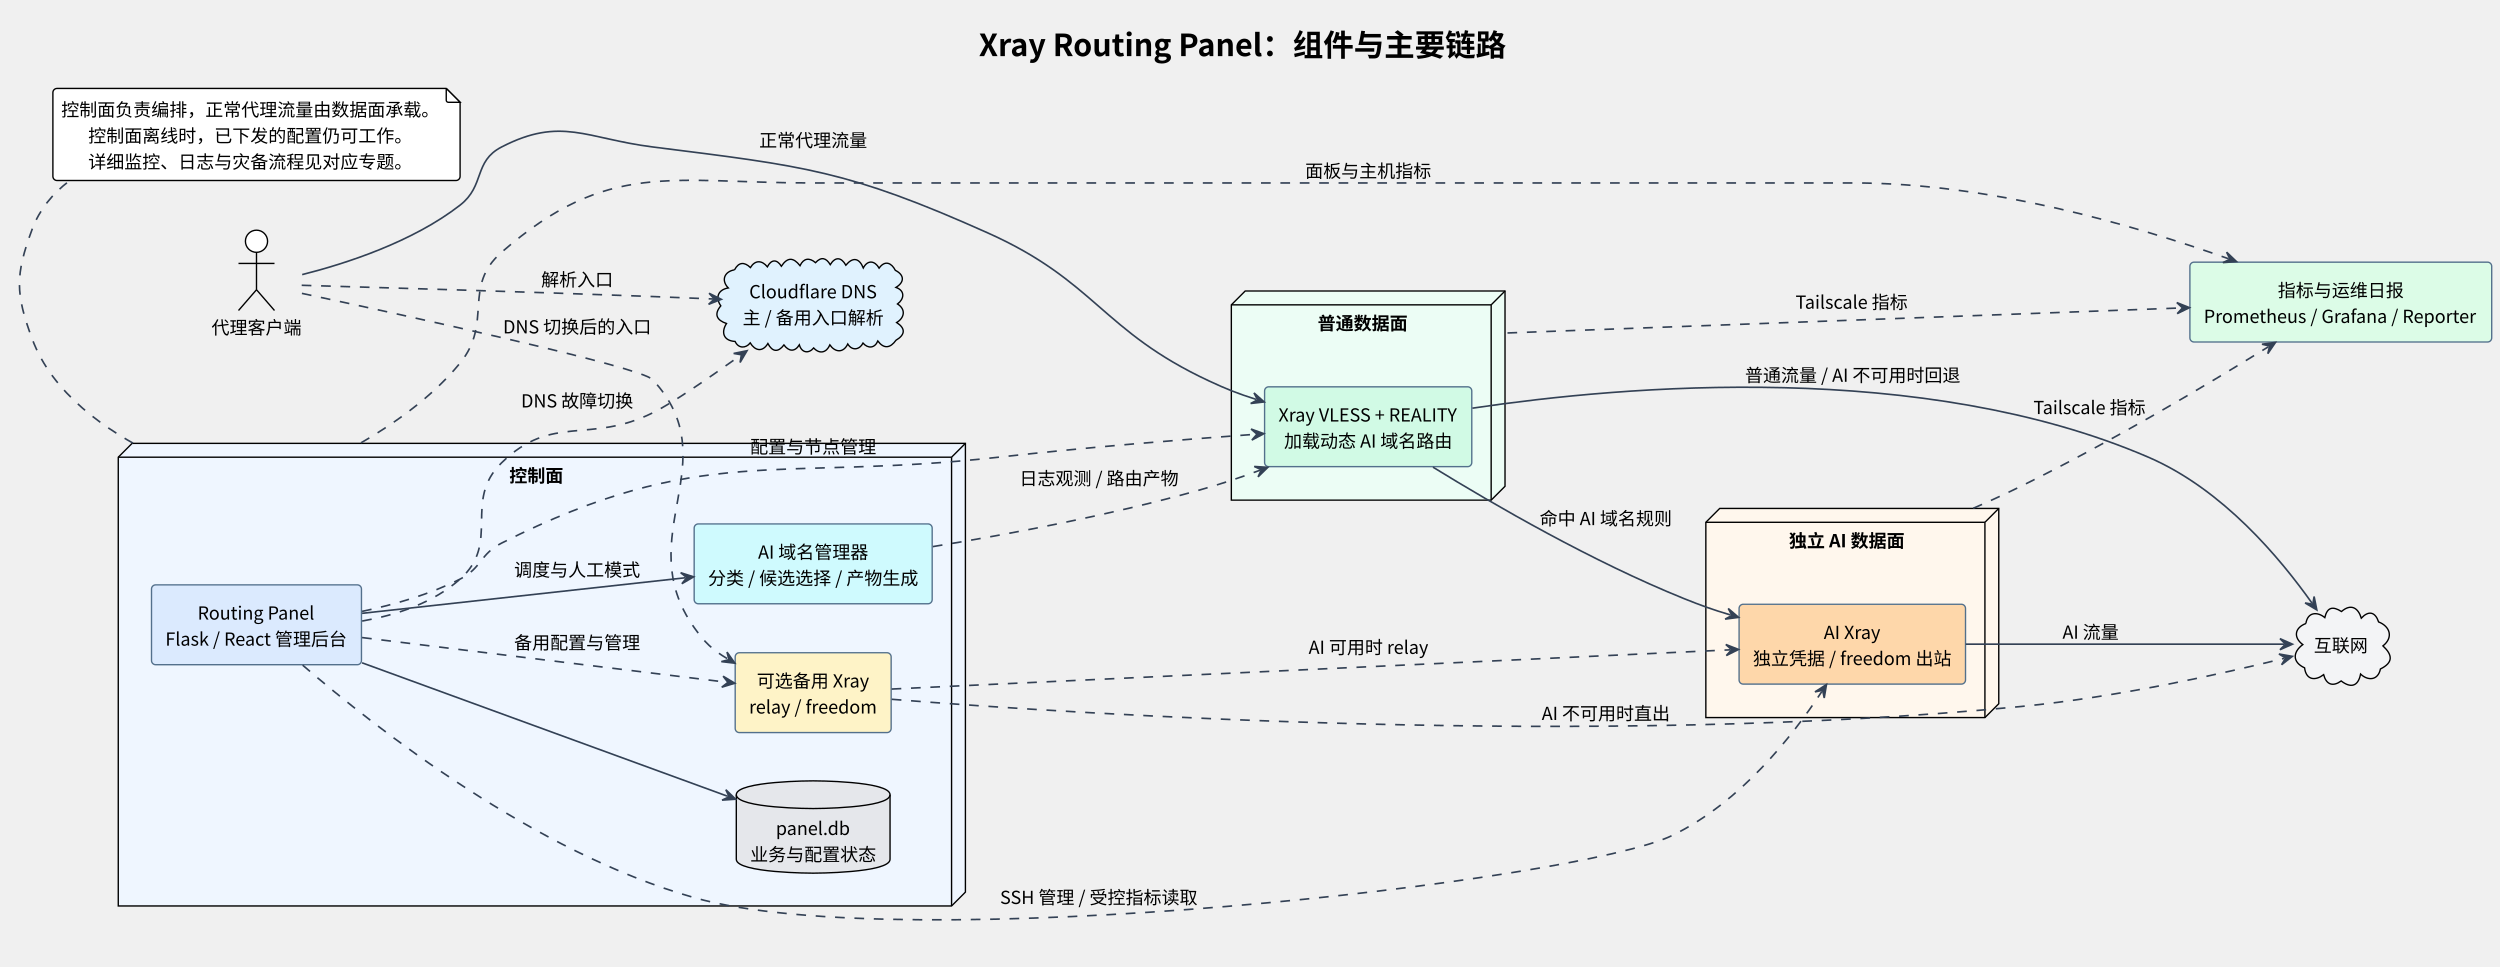
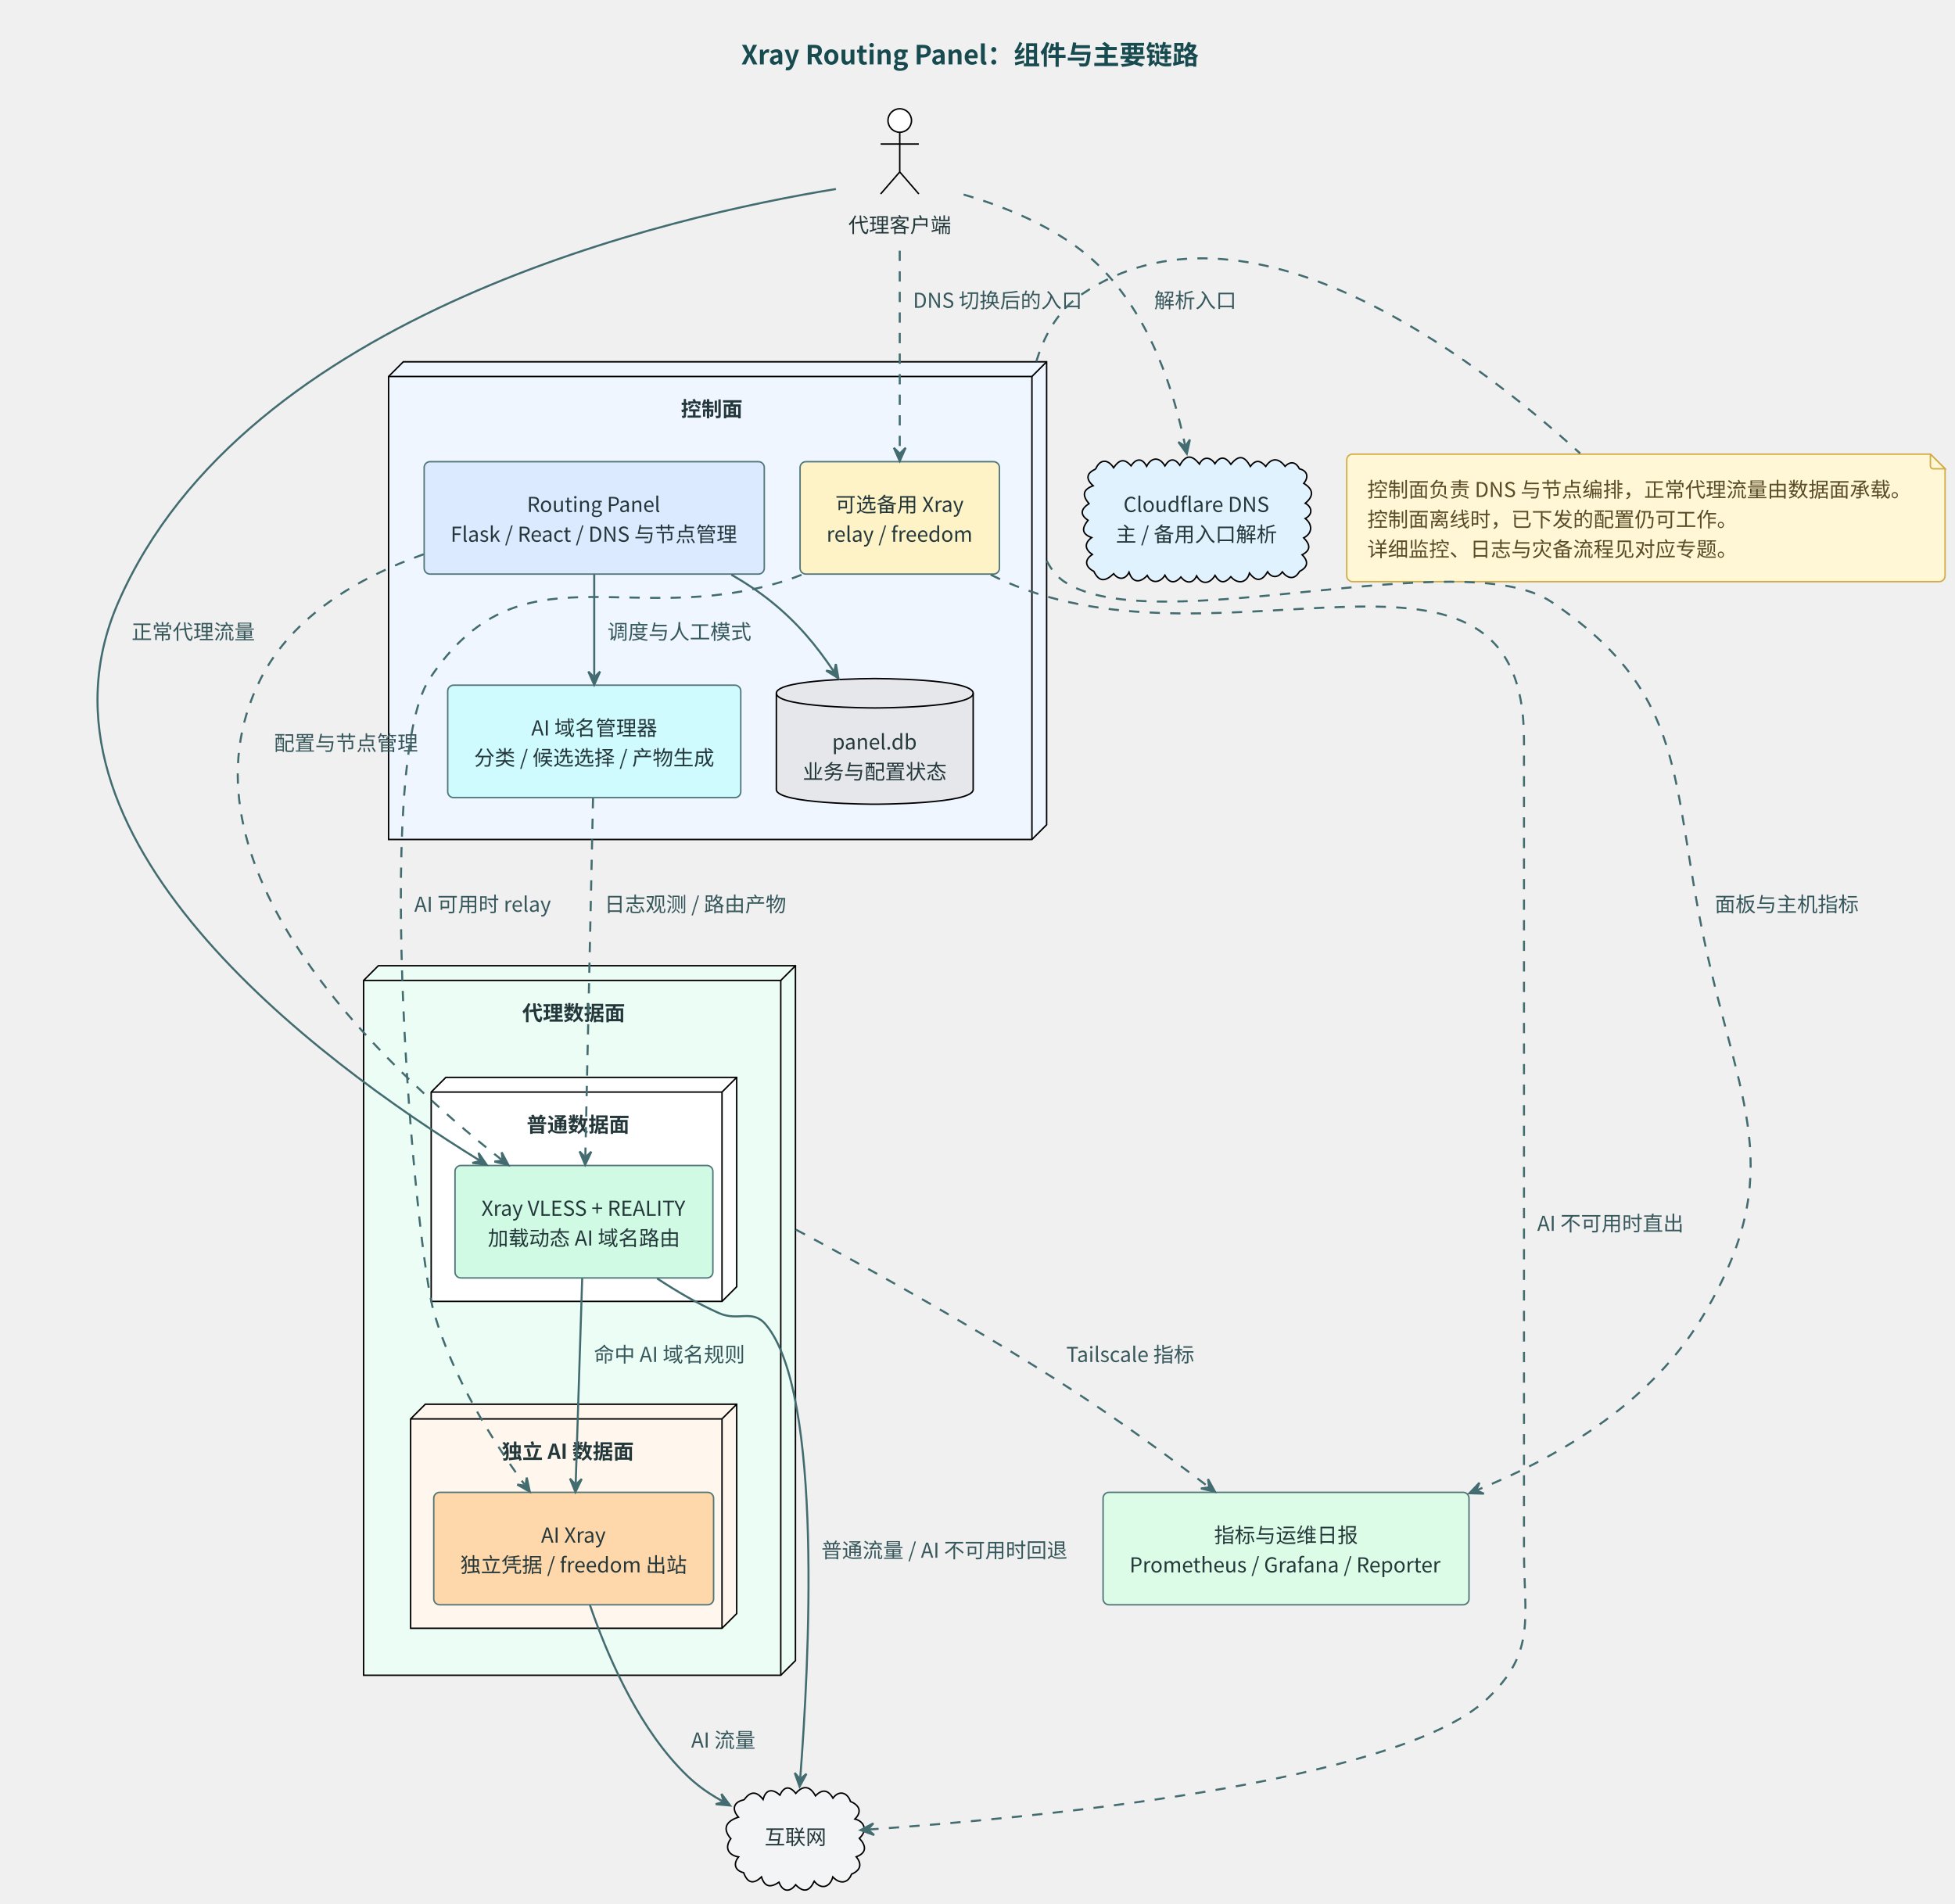
- <svg xmlns="http://www.w3.org/2000/svg" contentStyleType="text/css" data-diagram-type="DESCRIPTION" height="698px" preserveAspectRatio="none" style="width:1805px;height:698px;background:#FFFFFF;" version="1.1" viewBox="0 0 1805 698" width="1805px" zoomAndPan="magnify">
+ <svg xmlns="http://www.w3.org/2000/svg" contentStyleType="text/css" data-diagram-type="DESCRIPTION" height="1296px" preserveAspectRatio="none" style="width:1331px;height:1296px;background:#FFFFFF;" version="1.1" viewBox="0 0 1331 1296" width="1331px" zoomAndPan="magnify">
  <defs />
  <g>
    <g class="title" data-source-line="4">
-       <text fill="#000000" font-family="Noto Sans CJK SC" font-size="22" font-weight="bold" lengthAdjust="spacing" textLength="382.471" x="706.769" y="40.52">Xray Routing Panel：组件与主要链路</text>
+       <text fill="#174B50" font-family="Noto Sans CJK SC" font-size="18" font-weight="bold" lengthAdjust="spacing" textLength="312.928" x="504.66" y="43.88">Xray Routing Panel：组件与主要链路</text>
    </g>
-     <g class="cluster" data-entity="normal" data-source-line="8" data-uid="ent0004" id="cluster_normal">
-       <polygon fill="#ECFDF5" points="889.03,220.096,899.03,210.096,1086.62,210.096,1086.62,351.096,1076.62,361.096,889.03,361.096,889.03,220.096" style="stroke:#000000;stroke-width:1;" />
-       <line style="stroke:#000000;stroke-width:1;" x1="1076.62" x2="1086.62" y1="220.096" y2="210.096" />
-       <line style="stroke:#000000;stroke-width:1;" x1="889.03" x2="1076.62" y1="220.096" y2="220.096" />
-       <line style="stroke:#000000;stroke-width:1;" x1="1076.62" x2="1076.62" y1="220.096" y2="361.096" />
-       <text fill="#000000" font-family="Noto Sans CJK SC" font-size="13" font-weight="bold" lengthAdjust="spacing" textLength="65" x="951.325" y="238.176">普通数据面</text>
+     <g class="cluster" data-entity="planes" data-source-line="10" data-uid="ent0005" id="cluster_planes">
+       <polygon fill="#ECFDF5" points="247.56,667.564,257.56,657.564,541.56,657.564,541.56,1130.654,531.56,1140.654,247.56,1140.654,247.56,667.564" style="stroke:#000000;stroke-width:1;" />
+       <line style="stroke:#000000;stroke-width:1;" x1="531.56" x2="541.56" y1="667.564" y2="657.564" />
+       <line style="stroke:#000000;stroke-width:1;" x1="247.56" x2="531.56" y1="667.564" y2="667.564" />
+       <line style="stroke:#000000;stroke-width:1;" x1="531.56" x2="531.56" y1="667.564" y2="1140.654" />
+       <text fill="#24383B" font-family="Noto Sans CJK SC" font-size="14" font-weight="bold" lengthAdjust="spacing" textLength="70" x="355.56" y="694.804">代理数据面</text>
    </g>
-     <g class="cluster" data-entity="ai" data-source-line="11" data-uid="ent0006" id="cluster_ai">
-       <polygon fill="#FFF7ED" points="1231.62,377.096,1241.62,367.096,1443.11,367.096,1443.11,508.096,1433.11,518.096,1231.62,518.096,1231.62,377.096" style="stroke:#000000;stroke-width:1;" />
-       <line style="stroke:#000000;stroke-width:1;" x1="1433.11" x2="1443.11" y1="377.096" y2="367.096" />
-       <line style="stroke:#000000;stroke-width:1;" x1="1231.62" x2="1433.11" y1="377.096" y2="377.096" />
-       <line style="stroke:#000000;stroke-width:1;" x1="1433.11" x2="1433.11" y1="377.096" y2="518.096" />
-       <text fill="#000000" font-family="Noto Sans CJK SC" font-size="13" font-weight="bold" lengthAdjust="spacing" textLength="83.525" x="1291.602" y="395.176">独立 AI 数据面</text>
+     <g class="cluster" data-entity="normal" data-source-line="11" data-uid="ent0006" id="cluster_normal">
+       <polygon fill="#FFFFFF" points="293.56,743.564,303.56,733.564,501.56,733.564,501.56,876.104,491.56,886.104,293.56,886.104,293.56,743.564" style="stroke:#000000;stroke-width:1;" />
+       <line style="stroke:#000000;stroke-width:1;" x1="491.56" x2="501.56" y1="743.564" y2="733.564" />
+       <line style="stroke:#000000;stroke-width:1;" x1="293.56" x2="491.56" y1="743.564" y2="743.564" />
+       <line style="stroke:#000000;stroke-width:1;" x1="491.56" x2="491.56" y1="743.564" y2="886.104" />
+       <text fill="#24383B" font-family="Noto Sans CJK SC" font-size="14" font-weight="bold" lengthAdjust="spacing" textLength="70" x="358.56" y="770.804">普通数据面</text>
    </g>
-     <g class="cluster" data-entity="control" data-source-line="16" data-uid="ent0009" id="cluster_control">
-       <polygon fill="#EFF6FF" points="85.39,330.096,95.39,320.096,697.03,320.096,697.03,644.096,687.03,654.096,85.39,654.096,85.39,330.096" style="stroke:#000000;stroke-width:1;" />
-       <line style="stroke:#000000;stroke-width:1;" x1="687.03" x2="697.03" y1="330.096" y2="320.096" />
-       <line style="stroke:#000000;stroke-width:1;" x1="85.39" x2="687.03" y1="330.096" y2="330.096" />
-       <line style="stroke:#000000;stroke-width:1;" x1="687.03" x2="687.03" y1="330.096" y2="654.096" />
-       <text fill="#000000" font-family="Noto Sans CJK SC" font-size="13" font-weight="bold" lengthAdjust="spacing" textLength="39" x="367.71" y="348.176">控制面</text>
+     <g class="cluster" data-entity="ai" data-source-line="14" data-uid="ent0008" id="cluster_ai">
+       <polygon fill="#FFF7ED" points="279.56,966.104,289.56,956.104,501.56,956.104,501.56,1098.654,491.56,1108.654,279.56,1108.654,279.56,966.104" style="stroke:#000000;stroke-width:1;" />
+       <line style="stroke:#000000;stroke-width:1;" x1="491.56" x2="501.56" y1="966.104" y2="956.104" />
+       <line style="stroke:#000000;stroke-width:1;" x1="279.56" x2="491.56" y1="966.104" y2="966.104" />
+       <line style="stroke:#000000;stroke-width:1;" x1="491.56" x2="491.56" y1="966.104" y2="1108.654" />
+       <text fill="#24383B" font-family="Noto Sans CJK SC" font-size="14" font-weight="bold" lengthAdjust="spacing" textLength="89.95" x="341.585" y="993.344">独立 AI 数据面</text>
    </g>
-     <g class="entity" data-entity="normalXray" data-source-line="9" data-uid="ent0005" id="entity_normalXray">
-       <rect fill="#D1FAE5" height="57.648" rx="3" ry="3" style="stroke:#53708C;stroke-width:1;" width="149.597" x="913.03" y="279.276" />
-       <text fill="#000000" font-family="Noto Sans CJK SC" font-size="13" lengthAdjust="spacing" textLength="129.597" x="923.03" y="304.356">Xray VLESS + REALITY</text>
-       <text fill="#000000" font-family="Noto Sans CJK SC" font-size="13" lengthAdjust="spacing" textLength="121.537" x="927.06" y="323.18">加载动态 AI 域名路由</text>
+     <g class="cluster" data-entity="control" data-source-line="18" data-uid="ent0010" id="cluster_control">
+       <polygon fill="#EFF6FF" points="264.56,256.344,274.56,246.344,712.56,246.344,712.56,561.564,702.56,571.564,264.56,571.564,264.56,256.344" style="stroke:#000000;stroke-width:1;" />
+       <line style="stroke:#000000;stroke-width:1;" x1="702.56" x2="712.56" y1="256.344" y2="246.344" />
+       <line style="stroke:#000000;stroke-width:1;" x1="264.56" x2="702.56" y1="256.344" y2="256.344" />
+       <line style="stroke:#000000;stroke-width:1;" x1="702.56" x2="702.56" y1="256.344" y2="571.564" />
+       <text fill="#24383B" font-family="Noto Sans CJK SC" font-size="14" font-weight="bold" lengthAdjust="spacing" textLength="42" x="463.56" y="283.584">控制面</text>
    </g>
-     <g class="entity" data-entity="aiXray" data-source-line="12" data-uid="ent0007" id="entity_aiXray">
-       <rect fill="#FED7AA" height="57.648" rx="3" ry="3" style="stroke:#53708C;stroke-width:1;" width="163.481" x="1255.62" y="436.276" />
-       <text fill="#000000" font-family="Noto Sans CJK SC" font-size="13" lengthAdjust="spacing" textLength="41.21" x="1316.756" y="461.356">AI Xray</text>
-       <text fill="#000000" font-family="Noto Sans CJK SC" font-size="13" lengthAdjust="spacing" textLength="143.481" x="1265.62" y="480.18">独立凭据 / freedom 出站</text>
+     <g class="entity" data-entity="normalXray" data-source-line="12" data-uid="ent0007" id="entity_normalXray">
+       <rect fill="#D1FAE5" height="76.544" rx="4" ry="4" style="stroke:#52777A;stroke-width:1;" width="175.565" x="309.78" y="793.564" />
+       <text fill="#24383B" font-family="Noto Sans CJK SC" font-size="14" lengthAdjust="spacing" textLength="139.565" x="327.78" y="827.804">Xray VLESS + REALITY</text>
+       <text fill="#24383B" font-family="Noto Sans CJK SC" font-size="14" lengthAdjust="spacing" textLength="130.885" x="332.12" y="848.076">加载动态 AI 域名路由</text>
    </g>
-     <g class="entity" data-entity="panel" data-source-line="17" data-uid="ent0010" id="entity_panel">
-       <rect fill="#DBEAFE" height="57.648" rx="3" ry="3" style="stroke:#53708C;stroke-width:1;" width="151.586" x="109.39" y="422.276" />
-       <text fill="#000000" font-family="Noto Sans CJK SC" font-size="13" lengthAdjust="spacing" textLength="85.046" x="142.66" y="447.356">Routing Panel</text>
-       <text fill="#000000" font-family="Noto Sans CJK SC" font-size="13" lengthAdjust="spacing" textLength="131.586" x="119.39" y="466.18">Flask / React 管理后台</text>
+     <g class="entity" data-entity="aiXray" data-source-line="15" data-uid="ent0009" id="entity_aiXray">
+       <rect fill="#FED7AA" height="76.544" rx="4" ry="4" style="stroke:#52777A;stroke-width:1;" width="190.517" x="295.31" y="1016.104" />
+       <text fill="#24383B" font-family="Noto Sans CJK SC" font-size="14" lengthAdjust="spacing" textLength="44.38" x="368.379" y="1050.344">AI Xray</text>
+       <text fill="#24383B" font-family="Noto Sans CJK SC" font-size="14" lengthAdjust="spacing" textLength="154.517" x="313.31" y="1070.616">独立凭据 / freedom 出站</text>
    </g>
-     <g class="entity" data-entity="manager" data-source-line="18" data-uid="ent0011" id="entity_manager">
-       <rect fill="#CFFAFE" height="57.648" rx="3" ry="3" style="stroke:#53708C;stroke-width:1;" width="171.84" x="501.19" y="378.276" />
-       <text fill="#000000" font-family="Noto Sans CJK SC" font-size="13" lengthAdjust="spacing" textLength="79.625" x="547.298" y="403.356">AI 域名管理器</text>
-       <text fill="#000000" font-family="Noto Sans CJK SC" font-size="13" lengthAdjust="spacing" textLength="151.84" x="511.19" y="422.18">分类 / 候选选择 / 产物生成</text>
+     <g class="entity" data-entity="panel" data-source-line="19" data-uid="ent0011" id="entity_panel">
+       <rect fill="#DBEAFE" height="76.544" rx="4" ry="4" style="stroke:#52777A;stroke-width:1;" width="231.565" x="288.78" y="314.344" />
+       <text fill="#24383B" font-family="Noto Sans CJK SC" font-size="14" lengthAdjust="spacing" textLength="91.588" x="358.769" y="348.584">Routing Panel</text>
+       <text fill="#24383B" font-family="Noto Sans CJK SC" font-size="14" lengthAdjust="spacing" textLength="195.565" x="306.78" y="368.856">Flask / React / DNS 与节点管理</text>
    </g>
-     <g class="entity" data-entity="db" data-source-line="19" data-uid="ent0012" id="entity_db">
-       <path d="M531.61,573.776 C531.61,563.776 587.11,563.776 587.11,563.776 C587.11,563.776 642.61,563.776 642.61,573.776 L642.61,620.424 C642.61,630.424 587.11,630.424 587.11,630.424 C587.11,630.424 531.61,630.424 531.61,620.424 L531.61,573.776" fill="#E5E7EB" style="stroke:#000000;stroke-width:1;" />
-       <path d="M531.61,573.776 C531.61,583.776 587.11,583.776 587.11,583.776 C587.11,583.776 642.61,583.776 642.61,573.776" fill="none" style="stroke:#000000;stroke-width:1;" />
-       <text fill="#000000" font-family="Noto Sans CJK SC" font-size="13" lengthAdjust="spacing" textLength="53.911" x="560.154" y="602.856">panel.db</text>
-       <text fill="#000000" font-family="Noto Sans CJK SC" font-size="13" lengthAdjust="spacing" textLength="91" x="541.61" y="621.68">业务与配置状态</text>
+     <g class="entity" data-entity="manager" data-source-line="20" data-uid="ent0012" id="entity_manager">
+       <rect fill="#CFFAFE" height="76.544" rx="4" ry="4" style="stroke:#52777A;stroke-width:1;" width="199.519" x="304.81" y="466.524" />
+       <text fill="#24383B" font-family="Noto Sans CJK SC" font-size="14" lengthAdjust="spacing" textLength="85.75" x="361.695" y="500.764">AI 域名管理器</text>
+       <text fill="#24383B" font-family="Noto Sans CJK SC" font-size="14" lengthAdjust="spacing" textLength="163.519" x="322.81" y="521.036">分类 / 候选选择 / 产物生成</text>
    </g>
-     <g class="entity" data-entity="backup" data-source-line="20" data-uid="ent0013" id="entity_backup">
-       <rect fill="#FEF3C7" height="57.648" rx="3" ry="3" style="stroke:#53708C;stroke-width:1;" width="112.599" x="530.81" y="471.276" />
-       <text fill="#000000" font-family="Noto Sans CJK SC" font-size="13" lengthAdjust="spacing" textLength="81.497" x="546.361" y="496.356">可选备用 Xray</text>
-       <text fill="#000000" font-family="Noto Sans CJK SC" font-size="13" lengthAdjust="spacing" textLength="92.599" x="540.81" y="515.18">relay / freedom</text>
+     <g class="entity" data-entity="db" data-source-line="21" data-uid="ent0013" id="entity_db">
+       <path d="M528.56,472.024 C528.56,462.024 595.56,462.024 595.56,462.024 C595.56,462.024 662.56,462.024 662.56,472.024 L662.56,537.568 C662.56,547.568 595.56,547.568 595.56,547.568 C595.56,547.568 528.56,547.568 528.56,537.568 L528.56,472.024" fill="#E5E7EB" style="stroke:#000000;stroke-width:1;" />
+       <path d="M528.56,472.024 C528.56,482.024 595.56,482.024 595.56,482.024 C595.56,482.024 662.56,482.024 662.56,472.024" fill="none" style="stroke:#000000;stroke-width:1;" />
+       <text fill="#24383B" font-family="Noto Sans CJK SC" font-size="14" lengthAdjust="spacing" textLength="58.058" x="566.531" y="510.264">panel.db</text>
+       <text fill="#24383B" font-family="Noto Sans CJK SC" font-size="14" lengthAdjust="spacing" textLength="98" x="546.56" y="530.536">业务与配置状态</text>
+     </g>
+     <g class="entity" data-entity="backup" data-source-line="22" data-uid="ent0014" id="entity_backup">
+       <rect fill="#FEF3C7" height="76.544" rx="4" ry="4" style="stroke:#52777A;stroke-width:1;" width="135.722" x="544.7" y="314.344" />
+       <text fill="#24383B" font-family="Noto Sans CJK SC" font-size="14" lengthAdjust="spacing" textLength="87.766" x="568.678" y="348.584">可选备用 Xray</text>
+       <text fill="#24383B" font-family="Noto Sans CJK SC" font-size="14" lengthAdjust="spacing" textLength="99.722" x="562.7" y="368.856">relay / freedom</text>
    </g>
    <g class="entity" data-entity="client" data-source-line="6" data-uid="ent0002" id="entity_client">
-       <ellipse cx="185.19" cy="174.186" fill="#FFFFFF" rx="8" ry="8" style="stroke:#000000;stroke-width:1;" />
-       <path d="M185.19,182.186 L185.19,209.186 M172.19,190.186 L198.19,190.186 M185.19,209.186 L172.19,224.186 M185.19,209.186 L198.19,224.186" fill="none" style="stroke:#000000;stroke-width:1;" />
-       <text fill="#000000" font-family="Noto Sans CJK SC" font-size="13" lengthAdjust="spacing" textLength="65" x="152.69" y="241.266">代理客户端</text>
+       <ellipse cx="612.56" cy="82.064" fill="#FFFFFF" rx="8" ry="8" style="stroke:#000000;stroke-width:1;" />
+       <path d="M612.56,90.064 L612.56,117.064 M599.56,98.064 L625.56,98.064 M612.56,117.064 L599.56,132.064 M612.56,117.064 L625.56,132.064" fill="none" style="stroke:#000000;stroke-width:1;" />
+       <text fill="#24383B" font-family="Noto Sans CJK SC" font-size="14" lengthAdjust="spacing" textLength="70" x="577.56" y="158.304">代理客户端</text>
    </g>
    <g class="entity" data-entity="dns" data-source-line="7" data-uid="ent0003" id="entity_dns">
-       <path d="M530.33,194.824 C533.291,189.185 537.407,188.933 541.795,193.168 C545.251,187.564 550.119,187.863 554.035,192.625 C556.865,187.22 560.862,186.986 564.144,192.193 C568.613,185.539 572.768,185.736 577.606,191.802 C580.227,186.364 584.386,185.808 588.796,189.643 C593.01,185.084 596.484,186.187 599.435,191.066 C603.141,185.129 607.409,185.624 610.705,191.459 C615.797,185.375 620.322,186.232 623.308,193.454 C626.477,187.378 631.676,188.222 634.711,193.587 C638.981,187.621 643.692,189.82 646.43,195.173 C653.039,198.502 653.168,203.709 646.877,207.506 C653.713,209.959 652.818,215.913 648.014,219.473 C654.185,223.38 653.052,229.505 647.386,232.857 C654.095,237.218 653.495,241.795 646.903,245.653 C642.886,251.286 638.316,252.213 633.788,246.23 C631.512,251.526 626.693,251.815 623.096,247.738 C620.587,252.633 615.178,253.466 612.087,248.379 C608.859,255.04 603.034,254.502 599.168,249.06 C596.701,254.595 591.864,255.964 587.485,251.237 C583.697,255.678 578.735,254.643 577.134,248.994 C573.699,254.364 569.501,253.735 566.003,249.065 C561.752,254.659 557.628,254.112 554.409,248.04 C550.501,254.482 545.142,253.302 541.662,247.591 C538.426,251.721 533.078,251.654 530.742,246.529 C522.396,246.064 520.422,240.01 524.533,233.575 C517.666,231.273 515.188,227.046 520.413,220.833 C516.284,214.755 518.452,209.173 525.817,207.895 C520.417,202.348 523.081,196.004 530.33,194.824" fill="#E0F2FE" style="stroke:#000000;stroke-width:1;" />
-       <text fill="#000000" font-family="Noto Sans CJK SC" font-size="13" lengthAdjust="spacing" textLength="92.3" x="540.96" y="215.356">Cloudflare DNS</text>
-       <text fill="#000000" font-family="Noto Sans CJK SC" font-size="13" lengthAdjust="spacing" textLength="101.92" x="536.15" y="234.18">主 / 备用入口解析</text>
+       <path d="M745.931,319.377 C748.786,312.48 754.334,312.431 758.143,318.477 C761.757,313.219 765.26,311.646 770.048,317.182 C773.38,312.092 777.637,311.613 780.655,317.486 C784.024,310.984 789.453,311.05 793.096,317.216 C796.304,312.08 799.6,311.704 803.249,316.777 C807.377,309.304 811.631,309.73 816.584,315.974 C819.228,310.46 824.275,311.103 827.154,315.729 C830.896,309.978 834.678,311.301 838.013,316.147 C843.416,309.378 847.351,310.454 851.27,317.565 C854.88,312.766 858.137,313.373 861.736,317.578 C865.907,311.282 870.709,311.983 874.919,317.536 C878.706,313.667 882.376,314.617 884.697,319.226 C890.377,320.555 891.021,325.108 887.61,329.114 C894.222,333.067 894.647,337.711 888.658,342.64 C893.541,345.334 893.827,350.373 888.626,353.037 C893.716,357.02 893.654,363.112 887.578,366.207 C891.859,370.481 892.845,374.47 886.498,377.749 C890.961,382.058 890.546,386.227 884.804,388.999 C881.414,395.021 876.754,394.106 873,389.399 C870.289,393.451 865.682,393.714 863.034,389.325 C859.267,395.611 855.319,396.438 850.664,390.202 C848.76,397.322 842.282,397.766 837.989,392.684 C833.868,397.429 830.504,397.246 827.205,391.814 C823.888,397.392 818.296,398.659 814.684,392.119 C812.046,397.765 807.312,397.228 803.99,392.848 C800.104,397.515 795.899,397.162 793.127,391.658 C790.159,396.581 784.168,397.985 781.06,391.811 C776.355,396.943 771.158,397.08 768.658,389.635 C766.186,394.721 761.583,395.089 758.21,390.621 C752.881,395.635 748.528,396.873 744.717,389.028 C739.093,386.185 737.76,381.435 743.666,377.536 C738.62,374.092 738.006,369.878 743.215,366.031 C735.937,363.336 736.713,359.299 740.77,354.251 C734.77,350.236 736.134,346.325 741.389,342.924 C736.814,337.448 736.929,333.44 744.242,330.75 C739.124,326.194 739.479,322.215 745.931,319.377" fill="#E0F2FE" style="stroke:#000000;stroke-width:1;" />
+       <text fill="#24383B" font-family="Noto Sans CJK SC" font-size="14" lengthAdjust="spacing" textLength="99.4" x="764.86" y="348.584">Cloudflare DNS</text>
+       <text fill="#24383B" font-family="Noto Sans CJK SC" font-size="14" lengthAdjust="spacing" textLength="109.76" x="759.68" y="368.856">主 / 备用入口解析</text>
    </g>
-     <g class="entity" data-entity="internet" data-source-line="14" data-uid="ent0008" id="entity_internet">
-       <path d="M1664.847,450.177 C1666.117,441.728 1673.194,441.518 1678.492,445.89 C1680.388,438.098 1684.433,437.671 1690.548,441.519 C1697.31,435.63 1702.584,438.745 1704.866,446.293 C1710.149,440.665 1714.919,441.701 1717.353,449.036 C1725.619,452.255 1728.204,460.229 1720.488,466.343 C1727.438,472.836 1728.127,478.305 1718.671,483.01 C1716.91,491.49 1709.523,491.618 1704.336,486.665 C1702.605,495.715 1697.187,496.956 1690.339,491.657 C1684.302,496.022 1679.57,494.311 1677.66,487.126 C1671.637,491.697 1665.057,491.134 1663.9,482.177 C1654.927,478.063 1655.336,470.756 1662.624,465.405 C1655.601,460.167 1656.785,453.214 1664.847,450.177" fill="#F3F4F6" style="stroke:#000000;stroke-width:1;" />
-       <text fill="#000000" font-family="Noto Sans CJK SC" font-size="13" lengthAdjust="spacing" textLength="39" x="1670.55" y="470.766">互联网</text>
+     <g class="entity" data-entity="internet" data-source-line="8" data-uid="ent0004" id="entity_internet">
+       <path d="M506.619,1225.442 C510.822,1219.47 515.12,1219.45 519.521,1225.226 C521.438,1217.998 526.051,1217.855 530.988,1222.245 C533.782,1216.107 537.776,1215.926 541.775,1221.095 C546.884,1215.158 551.651,1216.166 555.197,1222.769 C559.84,1217.939 563.827,1218.617 567.077,1224.339 C571.331,1218.546 577.047,1220.546 579.034,1226.623 C584.837,1228.906 587.227,1233.473 582.036,1238.529 C589.169,1240.384 590.402,1246.925 585.069,1251.66 C589.591,1256.491 590.489,1261.468 582.939,1264.257 C587.211,1269.468 585.646,1273.601 579.75,1276.065 C577.102,1282.839 571.377,1282.705 567.014,1277.961 C565.13,1284.905 559.25,1286.986 554.347,1280.896 C551.177,1287.649 547.239,1289.071 541.705,1283.279 C537.539,1288.826 532.732,1287.984 530.368,1281.57 C524.738,1285.252 520.728,1285.196 518.422,1277.939 C512.911,1283.319 508.889,1282.128 506.293,1275.092 C500.284,1273.612 499.032,1268.969 502.838,1264.336 C495.828,1263.203 493.062,1257.953 497.575,1251.931 C491.144,1244.504 495.143,1239.73 502.76,1237.272 C498.031,1231.913 499.28,1226.864 506.619,1225.442" fill="#F3F4F6" style="stroke:#000000;stroke-width:1;" />
+       <text fill="#24383B" font-family="Noto Sans CJK SC" font-size="14" lengthAdjust="spacing" textLength="42" x="520.56" y="1255.894">互联网</text>
    </g>
-     <g class="entity" data-entity="observability" data-source-line="22" data-uid="ent0014" id="entity_observability">
-       <rect fill="#DCFCE7" height="57.648" rx="3" ry="3" style="stroke:#53708C;stroke-width:1;" width="217.899" x="1581.11" y="189.276" />
-       <text fill="#000000" font-family="Noto Sans CJK SC" font-size="13" lengthAdjust="spacing" textLength="91" x="1644.56" y="214.356">指标与运维日报</text>
-       <text fill="#000000" font-family="Noto Sans CJK SC" font-size="13" lengthAdjust="spacing" textLength="197.899" x="1591.11" y="233.18">Prometheus / Grafana / Reporter</text>
+     <g class="entity" data-entity="observability" data-source-line="24" data-uid="ent0015" id="entity_observability">
+       <rect fill="#DCFCE7" height="76.544" rx="4" ry="4" style="stroke:#52777A;stroke-width:1;" width="249.121" x="751" y="1016.104" />
+       <text fill="#24383B" font-family="Noto Sans CJK SC" font-size="14" lengthAdjust="spacing" textLength="98" x="826.561" y="1050.344">指标与运维日报</text>
+       <text fill="#24383B" font-family="Noto Sans CJK SC" font-size="14" lengthAdjust="spacing" textLength="213.121" x="769" y="1070.616">Prometheus / Grafana / Reporter</text>
    </g>
-     <g class="entity" data-entity="GMN33" data-source-line="46" data-uid="ent0034" id="entity_GMN33">
-       <path d="M38.19,66.856 L38.19,127.328 A3,3 0 0 0 41.19,130.328 L329.19,130.328 A3,3 0 0 0 332.19,127.328 L332.19,73.856 L322.19,63.856 L41.19,63.856 A3,3 0 0 0 38.19,66.856" fill="#FFFFFF" style="stroke:#000000;stroke-width:1;" />
-       <path d="M322.19,63.856 L322.19,72.356 A1.5,1.5 0 0 0 323.69,73.856 L332.19,73.856 L322.19,63.856" fill="#FFFFFF" style="stroke:#000000;stroke-width:1;" />
-       <text fill="#000000" font-family="Noto Sans CJK SC" font-size="13" lengthAdjust="spacing" textLength="273" x="44.19" y="83.936">控制面负责编排，正常代理流量由数据面承载。</text>
-       <text fill="#000000" font-family="Noto Sans CJK SC" font-size="13" lengthAdjust="spacing" textLength="234" x="63.69" y="102.76">控制面离线时，已下发的配置仍可工作。</text>
-       <text fill="#000000" font-family="Noto Sans CJK SC" font-size="13" lengthAdjust="spacing" textLength="234" x="63.69" y="121.584">详细监控、日志与灾备流程见对应专题。</text>
+     <g class="entity" data-entity="GMN30" data-source-line="44" data-uid="ent0031" id="entity_GMN30">
+       <path d="M916.88,313.204 L916.88,392.02 A4,4 0 0 0 920.88,396.02 L1320.248,396.02 A4,4 0 0 0 1324.248,392.02 L1324.248,319.204 L1314.248,309.204 L920.88,309.204 A4,4 0 0 0 916.88,313.204" fill="#FFF7D6" style="stroke:#D2AD4A;stroke-width:1;" />
+       <path d="M1314.248,309.204 L1314.248,317.204 A2,2 0 0 0 1316.248,319.204 L1324.248,319.204 L1314.248,309.204" fill="#FFF7D6" style="stroke:#D2AD4A;stroke-width:1;" />
+       <text fill="#594C26" font-family="Noto Sans CJK SC" font-size="14" lengthAdjust="spacing" textLength="370.368" x="930.88" y="338.444">控制面负责 DNS 与节点编排，正常代理流量由数据面承载。</text>
+       <text fill="#594C26" font-family="Noto Sans CJK SC" font-size="14" lengthAdjust="spacing" textLength="251.999" x="930.88" y="358.716">控制面离线时，已下发的配置仍可工作。</text>
+       <text fill="#594C26" font-family="Noto Sans CJK SC" font-size="14" lengthAdjust="spacing" textLength="251.999" x="930.88" y="378.988">详细监控、日志与灾备流程见对应专题。</text>
    </g>
-     <g class="link" data-entity-1="client" data-entity-2="dns" data-source-line="24" data-uid="lnk15" id="link_client_dns">
-       <path d="M217.82,205.976 C270.42,207.456 379.17,210.646 471.19,214.096 C487.25,214.696 498.586,215.157 514.786,215.857" fill="none" id="client-to-dns" style="stroke:#334155;stroke-width:1.2;stroke-dasharray:7,7;" />
-       <polygon fill="#334155" points="520.78,216.116,511.961,211.731,515.785,215.9,511.616,219.724,520.78,216.116" style="stroke:#334155;stroke-width:1.2;" />
-       <text fill="#000000" font-family="Noto Sans CJK SC" font-size="13" lengthAdjust="spacing" textLength="52" x="390.69" y="206.636">解析入口</text>
+     <g class="link" data-entity-1="client" data-entity-2="dns" data-source-line="26" data-uid="lnk16" id="link_client_dns">
+       <path d="M656.04,132.464 C686.44,141.334 726.01,157.284 751.56,184.344 C784.16,218.854 799.078,265.99 806.788,303.06" fill="none" id="client-to-dns" style="stroke:#426C70;stroke-width:1.4;stroke-dasharray:7,7;" />
+       <polygon fill="#426C70" points="808.01,308.934,810.093,299.308,806.992,304.039,802.261,300.937,808.01,308.934" style="stroke:#426C70;stroke-width:1.4;" />
+       <text fill="#36575B" font-family="Noto Sans CJK SC" font-size="14" lengthAdjust="spacing" textLength="56" x="785.76" y="209.584">解析入口</text>
    </g>
-     <g class="link" data-entity-1="client" data-entity-2="normalXray" data-source-line="25" data-uid="lnk16" id="link_client_normalXray">
-       <path d="M218.18,198.266 C249.69,190.316 297.94,174.756 332.19,148.096 C350.29,134.006 341.79,116.596 362.19,106.096 C405.26,83.926 423.12,100.036 471.19,106.096 C581.27,119.986 611.72,122.826 713.03,168.096 C791.13,202.996 795.48,238.976 873.03,275.096 C885.52,280.916 893.548,284.139 907.038,288.399" fill="none" id="client-to-normalXray" style="stroke:#334155;stroke-width:1.2;" />
-       <polygon fill="#334155" points="912.76,290.206,905.382,283.682,907.992,288.7,902.973,291.31,912.76,290.206" style="stroke:#334155;stroke-width:1.2;" />
-       <text fill="#000000" font-family="Noto Sans CJK SC" font-size="13" lengthAdjust="spacing" textLength="78" x="548.11" y="106.066">正常代理流量</text>
+     <g class="link" data-entity-1="client" data-entity-2="normalXray" data-source-line="27" data-uid="lnk17" id="link_client_normalXray">
+       <path d="M569.11,128.694 C458.15,146.734 167.02,212.104 80.56,410.024 C11,569.274 214.204,720.792 326.244,789.952" fill="none" id="client-to-normalXray" style="stroke:#426C70;stroke-width:1.4;" />
+       <polygon fill="#426C70" points="331.35,793.104,325.793,784.973,327.095,790.477,321.591,791.78,331.35,793.104" style="stroke:#426C70;stroke-width:1.4;" />
+       <text fill="#36575B" font-family="Noto Sans CJK SC" font-size="14" lengthAdjust="spacing" textLength="84" x="89.56" y="435.264">正常代理流量</text>
    </g>
-     <g class="link" data-entity-1="normalXray" data-entity-2="internet" data-source-line="26" data-uid="lnk17" id="link_normalXray_internet">
-       <path d="M1063.06,294.706 C1174.28,278.146 1388.49,260.026 1551.11,330.096 C1605.11,353.366 1646.428,403.283 1669.258,435.453" fill="none" id="normalXray-to-internet" style="stroke:#334155;stroke-width:1.2;" />
-       <polygon fill="#334155" points="1672.73,440.346,1670.783,430.692,1669.836,436.269,1664.259,435.322,1672.73,440.346" style="stroke:#334155;stroke-width:1.2;" />
-       <text fill="#000000" font-family="Noto Sans CJK SC" font-size="13" lengthAdjust="spacing" textLength="155.545" x="1259.86" y="275.666">普通流量 / AI 不可用时回退</text>
+     <g class="link" data-entity-1="normalXray" data-entity-2="internet" data-source-line="28" data-uid="lnk18" id="link_normalXray_internet">
+       <path d="M447.35,870.454 C460.56,879.174 475.17,887.744 489.56,894.104 C502.97,900.034 512.21,890.814 521.56,902.104 C560.6,949.234 550.762,1133.632 544.832,1210.442" fill="none" id="normalXray-to-internet" style="stroke:#426C70;stroke-width:1.4;" />
+       <polygon fill="#426C70" points="544.37,1216.424,549.051,1207.758,544.755,1211.439,541.075,1207.143,544.37,1216.424" style="stroke:#426C70;stroke-width:1.4;" />
+       <text fill="#36575B" font-family="Noto Sans CJK SC" font-size="14" lengthAdjust="spacing" textLength="167.509" x="559.18" y="1060.624">普通流量 / AI 不可用时回退</text>
    </g>
-     <g class="link" data-entity-1="normalXray" data-entity-2="aiXray" data-source-line="27" data-uid="lnk18" id="link_normalXray_aiXray">
-       <path d="M1034.61,337.296 C1079.34,364.806 1150.08,405.646 1215.62,432.096 C1228.22,437.176 1236.11,440.033 1249.54,444.033" fill="none" id="normalXray-to-aiXray" style="stroke:#334155;stroke-width:1.2;" />
-       <polygon fill="#334155" points="1255.29,445.746,1247.806,439.344,1250.498,444.319,1245.523,447.011,1255.29,445.746" style="stroke:#334155;stroke-width:1.2;" />
-       <text fill="#000000" font-family="Noto Sans CJK SC" font-size="13" lengthAdjust="spacing" textLength="95.537" x="1111.62" y="379.126">命中 AI 域名规则</text>
+     <g class="link" data-entity-1="normalXray" data-entity-2="aiXray" data-source-line="29" data-uid="lnk19" id="link_normalXray_aiXray">
+       <path d="M396.37,870.494 C395.08,911.094 393.229,969.337 391.949,1009.877" fill="none" id="normalXray-to-aiXray" style="stroke:#426C70;stroke-width:1.4;" />
+       <polygon fill="#426C70" points="391.76,1015.874,396.042,1007.005,391.918,1010.876,388.046,1006.752,391.76,1015.874" style="stroke:#426C70;stroke-width:1.4;" />
+       <text fill="#36575B" font-family="Noto Sans CJK SC" font-size="14" lengthAdjust="spacing" textLength="102.886" x="404.3" y="927.344">命中 AI 域名规则</text>
    </g>
-     <g class="link" data-entity-1="aiXray" data-entity-2="internet" data-source-line="28" data-uid="lnk19" id="link_aiXray_internet">
-       <path d="M1419.26,465.096 C1493.9,465.096 1595.09,465.096 1649.14,465.096" fill="none" id="aiXray-to-internet" style="stroke:#334155;stroke-width:1.2;" />
-       <polygon fill="#334155" points="1655.14,465.096,1646.14,461.096,1650.14,465.096,1646.14,469.096,1655.14,465.096" style="stroke:#334155;stroke-width:1.2;" />
-       <text fill="#000000" font-family="Noto Sans CJK SC" font-size="13" lengthAdjust="spacing" textLength="40.625" x="1489.11" y="461.176">AI 流量</text>
+     <g class="link" data-entity-1="aiXray" data-entity-2="internet" data-source-line="30" data-uid="lnk20" id="link_aiXray_internet">
+       <path d="M401.66,1092.894 C412.68,1125.044 432.2,1171.034 461.56,1202.654 C471.49,1213.344 479.235,1219.333 491.845,1226.393" fill="none" id="aiXray-to-internet" style="stroke:#426C70;stroke-width:1.4;" />
+       <polygon fill="#426C70" points="497.08,1229.324,491.181,1221.437,492.717,1226.881,487.273,1228.417,497.08,1229.324" style="stroke:#426C70;stroke-width:1.4;" />
+       <text fill="#36575B" font-family="Noto Sans CJK SC" font-size="14" lengthAdjust="spacing" textLength="43.75" x="470.56" y="1189.894">AI 流量</text>
    </g>
-     <g class="link" data-entity-1="panel" data-entity-2="db" data-source-line="30" data-uid="lnk20" id="link_panel_db">
-       <path d="M261.41,478.556 C339.92,507.216 455.514,549.419 525.504,574.969" fill="none" id="panel-to-db" style="stroke:#334155;stroke-width:1.2;" />
-       <polygon fill="#334155" points="531.14,577.026,524.057,570.182,526.443,575.312,521.314,577.697,531.14,577.026" style="stroke:#334155;stroke-width:1.2;" />
+     <g class="link" data-entity-1="panel" data-entity-2="db" data-source-line="32" data-uid="lnk21" id="link_panel_db">
+       <path d="M497.93,391.274 C507.69,396.894 517.11,403.144 525.56,410.024 C543.22,424.374 555.455,439.156 567.425,456.826" fill="none" id="panel-to-db" style="stroke:#426C70;stroke-width:1.4;" />
+       <polygon fill="#426C70" points="570.79,461.794,569.054,452.099,567.986,457.654,562.431,456.586,570.79,461.794" style="stroke:#426C70;stroke-width:1.4;" />
    </g>
-     <g class="link" data-entity-1="panel" data-entity-2="manager" data-source-line="31" data-uid="lnk21" id="link_panel_manager">
-       <path d="M261.41,442.816 C329.51,435.326 423.796,424.952 494.856,417.132" fill="none" id="panel-to-manager" style="stroke:#334155;stroke-width:1.2;" />
-       <polygon fill="#334155" points="500.82,416.476,491.437,413.485,495.85,417.023,492.312,421.437,500.82,416.476" style="stroke:#334155;stroke-width:1.2;" />
-       <text fill="#000000" font-family="Noto Sans CJK SC" font-size="13" lengthAdjust="spacing" textLength="91" x="371.19" y="416.176">调度与人工模式</text>
+     <g class="link" data-entity-1="panel" data-entity-2="manager" data-source-line="33" data-uid="lnk22" id="link_panel_manager">
+       <path d="M404.56,391.124 C404.56,414.054 404.56,437.294 404.56,460.244" fill="none" id="panel-to-manager" style="stroke:#426C70;stroke-width:1.4;" />
+       <polygon fill="#426C70" points="404.56,466.244,408.56,457.244,404.56,461.244,400.56,457.244,404.56,466.244" style="stroke:#426C70;stroke-width:1.4;" />
+       <text fill="#36575B" font-family="Noto Sans CJK SC" font-size="14" lengthAdjust="spacing" textLength="98" x="413.56" y="435.264">调度与人工模式</text>
    </g>
-     <g class="link" data-entity-1="manager" data-entity-2="normalXray" data-source-line="32" data-uid="lnk22" id="link_manager_normalXray">
-       <path d="M673.52,394.646 C728.72,385.656 801.78,371.946 865.03,354.096 C881.56,349.426 893.383,345.559 909.753,339.499" fill="none" id="manager-to-normalXray" style="stroke:#334155;stroke-width:1.2;stroke-dasharray:7,7;" />
-       <polygon fill="#334155" points="915.38,337.416,905.551,336.789,910.691,339.152,908.328,344.292,915.38,337.416" style="stroke:#334155;stroke-width:1.2;" />
-       <text fill="#000000" font-family="Noto Sans CJK SC" font-size="13" lengthAdjust="spacing" textLength="114.92" x="736.03" y="350.176">日志观测 / 路由产物</text>
+     <g class="link" data-entity-1="manager" data-entity-2="normalXray" data-source-line="34" data-uid="lnk23" id="link_manager_normalXray">
+       <path d="M403.75,543.394 C402.41,605.894 399.859,724.465 398.509,787.075" fill="none" id="manager-to-normalXray" style="stroke:#426C70;stroke-width:1.4;stroke-dasharray:7,7;" />
+       <polygon fill="#426C70" points="398.38,793.074,402.573,784.162,398.488,788.075,394.575,783.99,398.38,793.074" style="stroke:#426C70;stroke-width:1.4;" />
+       <text fill="#36575B" font-family="Noto Sans CJK SC" font-size="14" lengthAdjust="spacing" textLength="123.76" x="411.5" y="620.804">日志观测 / 路由产物</text>
    </g>
-     <g class="link" data-entity-1="panel" data-entity-2="normalXray" data-source-line="33" data-uid="lnk23" id="link_panel_normalXray">
-       <path d="M261.4,441.416 C284.91,436.496 310.39,429.116 332.19,418.096 C347.93,410.136 346.43,400.036 362.19,392.096 C506.72,319.266 560.18,348.076 721.03,330.096 C785.57,322.876 853.186,317.4 906.546,313.53" fill="none" id="panel-to-normalXray" style="stroke:#334155;stroke-width:1.2;stroke-dasharray:7,7;" />
-       <polygon fill="#334155" points="912.53,313.096,903.264,309.758,907.543,313.458,903.843,317.737,912.53,313.096" style="stroke:#334155;stroke-width:1.2;" />
-       <text fill="#000000" font-family="Noto Sans CJK SC" font-size="13" lengthAdjust="spacing" textLength="91" x="541.61" y="327.306">配置与节点管理</text>
+     <g class="link" data-entity-1="panel" data-entity-2="normalXray" data-source-line="35" data-uid="lnk24" id="link_panel_normalXray">
+       <path d="M288.48,377.364 C244.26,393.134 199.29,419.174 177.56,462.024 C114.08,587.194 258.218,724 341.448,789.6" fill="none" id="panel-to-normalXray" style="stroke:#426C70;stroke-width:1.4;stroke-dasharray:7,7;" />
+       <polygon fill="#426C70" points="346.16,793.314,341.568,784.601,342.233,790.219,336.615,790.884,346.16,793.314" style="stroke:#426C70;stroke-width:1.4;" />
+       <text fill="#36575B" font-family="Noto Sans CJK SC" font-size="14" lengthAdjust="spacing" textLength="98" x="186.56" y="511.034">配置与节点管理</text>
    </g>
-     <g class="link" data-entity-1="panel" data-entity-2="aiXray" data-source-line="34" data-uid="lnk24" id="link_panel_aiXray">
-       <path d="M218.51,480.246 C272.4,526.636 386.1,615.376 501.19,648.096 C654.03,691.556 1139.51,636.456 1207.62,603.096 C1257.06,578.886 1293.743,532.023 1315.403,499.233" fill="none" id="panel-to-aiXray" style="stroke:#334155;stroke-width:1.2;stroke-dasharray:7,7;" />
-       <polygon fill="#334155" points="1318.71,494.226,1310.412,499.531,1315.954,498.398,1317.087,503.94,1318.71,494.226" style="stroke:#334155;stroke-width:1.2;" />
-       <text fill="#000000" font-family="Noto Sans CJK SC" font-size="13" lengthAdjust="spacing" textLength="142.792" x="722.03" y="652.676">SSH 管理 / 受控指标读取</text>
+     <g class="link" data-entity-1="client" data-entity-2="backup" data-source-line="36" data-uid="lnk25" id="link_client_backup">
+       <path d="M612.56,170.694 C612.56,213.294 612.56,268.714 612.56,307.894" fill="none" id="client-to-backup" style="stroke:#426C70;stroke-width:1.4;stroke-dasharray:7,7;" />
+       <polygon fill="#426C70" points="612.56,313.894,616.56,304.894,612.56,308.894,608.56,304.894,612.56,313.894" style="stroke:#426C70;stroke-width:1.4;" />
+       <text fill="#36575B" font-family="Noto Sans CJK SC" font-size="14" lengthAdjust="spacing" textLength="115.234" x="621.56" y="209.584">DNS 切换后的入口</text>
    </g>
-     <g class="link" data-entity-1="panel" data-entity-2="dns" data-source-line="35" data-uid="lnk25" id="link_panel_dns">
-       <path d="M261.47,448.406 C286.47,444.046 312.83,435.246 332.19,418.096 C361.86,391.806 333.82,361.786 362.19,334.096 C398.69,298.456 425.49,320.776 471.19,298.096 C485.12,291.186 509.137,274.793 534.467,256.703" fill="none" id="panel-to-dns" style="stroke:#334155;stroke-width:1.2;stroke-dasharray:7,7;" />
-       <polygon fill="#334155" points="539.35,253.216,529.701,255.192,535.281,256.122,534.351,261.702,539.35,253.216" style="stroke:#334155;stroke-width:1.2;" />
-       <text fill="#000000" font-family="Noto Sans CJK SC" font-size="13" lengthAdjust="spacing" textLength="81.003" x="376.19" y="294.176">DNS 故障切换</text>
+     <g class="link" data-entity-1="backup" data-entity-2="aiXray" data-source-line="37" data-uid="lnk26" id="link_backup_aiXray">
+       <path d="M545.7,391.374 C541.32,393.124 536.93,394.694 532.56,396.024 C426.74,428.264 353.86,369.934 292.56,462.024 C253.42,520.834 282.65,850.824 295.56,894.104 C309.05,939.304 334.67,980.09 357.15,1010.85" fill="none" id="backup-to-aiXray" style="stroke:#426C70;stroke-width:1.4;stroke-dasharray:7,7;" />
+       <polygon fill="#426C70" points="360.69,1015.694,358.609,1006.067,357.74,1011.657,352.15,1010.788,360.69,1015.694" style="stroke:#426C70;stroke-width:1.4;" />
+       <text fill="#36575B" font-family="Noto Sans CJK SC" font-size="14" lengthAdjust="spacing" textLength="93.226" x="282.04" y="620.804">AI 可用时 relay</text>
    </g>
-     <g class="link" data-entity-1="panel" data-entity-2="backup" data-source-line="36" data-uid="lnk26" id="link_panel_backup">
-       <path d="M261.41,460.316 C339.7,469.906 454.505,483.966 524.575,492.556" fill="none" id="panel-to-backup" style="stroke:#334155;stroke-width:1.2;stroke-dasharray:7,7;" />
-       <polygon fill="#334155" points="530.53,493.286,522.084,488.221,525.567,492.678,521.11,496.161,530.53,493.286" style="stroke:#334155;stroke-width:1.2;" />
-       <text fill="#000000" font-family="Noto Sans CJK SC" font-size="13" lengthAdjust="spacing" textLength="91" x="371.19" y="468.746">备用配置与管理</text>
+     <g class="link" data-entity-1="backup" data-entity-2="internet" data-source-line="38" data-uid="lnk27" id="link_backup_internet">
+       <path d="M674.53,391.324 C677.89,392.984 681.24,394.564 684.56,396.024 C834.72,462.054 1037.56,339.754 1037.56,503.794 C1037.56,503.794 1037.56,503.794 1037.56,1055.384 C1037.56,1101.744 1046.14,1124.684 1012.56,1156.654 C951.32,1214.974 697.025,1238.316 591.875,1245.656" fill="none" id="backup-to-internet" style="stroke:#426C70;stroke-width:1.4;stroke-dasharray:7,7;" />
+       <polygon fill="#426C70" points="585.89,1246.074,595.147,1249.437,590.878,1245.726,594.59,1241.457,585.89,1246.074" style="stroke:#426C70;stroke-width:1.4;" />
+       <text fill="#36575B" font-family="Noto Sans CJK SC" font-size="14" lengthAdjust="spacing" textLength="99.75" x="1046.56" y="838.074">AI 不可用时直出</text>
    </g>
-     <g class="link" data-entity-1="client" data-entity-2="backup" data-source-line="37" data-uid="lnk27" id="link_client_backup">
-       <path d="M217.98,211.816 C290.47,227.256 462.44,264.696 471.19,274.096 C526.15,333.136 454.6,387.246 501.19,453.096 C508.68,463.686 514.189,469.096 525.439,475.766" fill="none" id="client-to-backup" style="stroke:#334155;stroke-width:1.2;stroke-dasharray:7,7;" />
-       <polygon fill="#334155" points="530.6,478.826,524.898,470.796,526.299,476.276,520.818,477.677,530.6,478.826" style="stroke:#334155;stroke-width:1.2;" />
-       <text fill="#000000" font-family="Noto Sans CJK SC" font-size="13" lengthAdjust="spacing" textLength="107.003" x="363.19" y="240.736">DNS 切换后的入口</text>
+     <g class="link" data-entity-1="planes" data-entity-2="observability" data-source-line="40" data-uid="lnk28" id="link_planes_observability">
+       <path d="M541.873,837.225 C542.127,837.36 542.386,837.497 542.651,837.638 C543.709,838.201 544.851,838.809 546.075,839.462 C548.521,840.768 551.29,842.25 554.349,843.895 C566.582,850.475 583.447,859.654 602.835,870.499 C641.61,892.189 690.475,920.544 732.56,948.104 C764.93,969.304 795.152,991.385 822.422,1012.095" fill="none" id="planes-to-observability" style="stroke:#426C70;stroke-width:1.4;stroke-dasharray:7,7;" />
+       <polygon fill="#426C70" points="827.2,1015.724,822.452,1007.095,823.218,1012.7,817.613,1013.466,827.2,1015.724" style="stroke:#426C70;stroke-width:1.4;" />
+       <text fill="#36575B" font-family="Noto Sans CJK SC" font-size="14" lengthAdjust="spacing" textLength="88.536" x="725.9" y="927.344">Tailscale 指标</text>
    </g>
-     <g class="link" data-entity-1="backup" data-entity-2="aiXray" data-source-line="38" data-uid="lnk28" id="link_backup_aiXray">
-       <path d="M643.74,497.496 C774.56,491.376 1096.187,476.326 1249.226,469.176" fill="none" id="backup-to-aiXray" style="stroke:#334155;stroke-width:1.2;stroke-dasharray:7,7;" />
-       <polygon fill="#334155" points="1255.22,468.896,1246.043,465.32,1250.225,469.13,1246.417,473.312,1255.22,468.896" style="stroke:#334155;stroke-width:1.2;" />
-       <text fill="#000000" font-family="Noto Sans CJK SC" font-size="13" lengthAdjust="spacing" textLength="86.567" x="944.83" y="472.116">AI 可用时 relay</text>
+     <g class="link" data-entity-1="control" data-entity-2="observability" data-source-line="41" data-uid="lnk29" id="link_control_observability">
+       <path d="M712.618,381.837 C712.654,381.907 712.691,381.978 712.728,382.048 C712.802,382.188 712.876,382.329 712.951,382.469 C713.1,382.749 713.253,383.028 713.408,383.306 C713.717,383.861 714.038,384.411 714.369,384.955 C717.018,389.304 720.357,393.231 724.56,396.024 C786.08,436.864 995.43,368.604 1056.56,410.024 C1149.97,473.294 1136.93,531.254 1160.56,641.564 C1184.08,751.314 1217.36,797.294 1160.56,894.104 C1125.79,953.384 1065.57,989.964 1005.97,1014.444" fill="none" id="control-to-observability" style="stroke:#426C70;stroke-width:1.4;stroke-dasharray:7,7;" />
+       <polygon fill="#426C70" points="1000.42,1016.724,1010.265,1017.004,1005.045,1014.824,1007.225,1009.604,1000.42,1016.724" style="stroke:#426C70;stroke-width:1.4;" />
+       <text fill="#36575B" font-family="Noto Sans CJK SC" font-size="14" lengthAdjust="spacing" textLength="98" x="1167.48" y="620.804">面板与主机指标</text>
    </g>
-     <g class="link" data-entity-1="backup" data-entity-2="internet" data-source-line="39" data-uid="lnk29" id="link_backup_internet">
-       <path d="M643.82,504.886 C782.18,515.896 1152.42,539.826 1459.11,510.096 C1529.56,503.266 1604.646,486.379 1649.256,475.329" fill="none" id="backup-to-internet" style="stroke:#334155;stroke-width:1.2;stroke-dasharray:7,7;" />
-       <polygon fill="#334155" points="1655.08,473.886,1645.382,472.167,1650.227,475.088,1647.306,479.933,1655.08,473.886" style="stroke:#334155;stroke-width:1.2;" />
-       <text fill="#000000" font-family="Noto Sans CJK SC" font-size="13" lengthAdjust="spacing" textLength="92.625" x="1113.12" y="519.846">AI 不可用时直出</text>
-     </g>
-     <g class="link" data-entity-1="normal" data-entity-2="observability" data-source-line="41" data-uid="lnk30" id="link_normal_observability">
-       <path d="M1088.405,240.402 C1089.141,240.375 1089.88,240.347 1090.623,240.32 C1102.503,239.878 1115.168,239.408 1128.479,238.913 C1155.101,237.924 1184.304,236.84 1214.964,235.701 C1337.602,231.146 1477.549,225.949 1574.804,222.339" fill="none" id="normal-to-observability" style="stroke:#334155;stroke-width:1.2;stroke-dasharray:7,7;" />
-       <polygon fill="#334155" points="1580.8,222.116,1571.658,218.453,1575.803,222.302,1571.955,226.447,1580.8,222.116" style="stroke:#334155;stroke-width:1.2;" />
-       <text fill="#000000" font-family="Noto Sans CJK SC" font-size="13" lengthAdjust="spacing" textLength="82.212" x="1296.36" y="222.916">Tailscale 指标</text>
-     </g>
-     <g class="link" data-entity-1="ai" data-entity-2="observability" data-source-line="42" data-uid="lnk31" id="link_ai_observability">
-       <path d="M1424.647,367.002 C1424.86,366.909 1425.072,366.817 1425.285,366.724 C1425.71,366.538 1426.135,366.352 1426.561,366.166 C1427.411,365.793 1428.262,365.419 1429.113,365.044 C1432.515,363.542 1435.914,362.019 1439.29,360.48 C1446.042,357.402 1452.701,354.26 1459.11,351.096 C1524.65,318.746 1592.076,278.621 1637.816,250.351" fill="none" id="ai-to-observability" style="stroke:#334155;stroke-width:1.2;stroke-dasharray:7,7;" />
-       <polygon fill="#334155" points="1642.92,247.196,1633.161,248.525,1638.667,249.825,1637.367,255.33,1642.92,247.196" style="stroke:#334155;stroke-width:1.2;" />
-       <text fill="#000000" font-family="Noto Sans CJK SC" font-size="13" lengthAdjust="spacing" textLength="82.212" x="1468.11" y="298.976">Tailscale 指标</text>
-     </g>
-     <g class="link" data-entity-1="control" data-entity-2="observability" data-source-line="43" data-uid="lnk32" id="link_control_observability">
-       <path d="M260.628,319.728 C260.875,319.585 261.123,319.441 261.37,319.297 C261.865,319.009 262.361,318.719 262.858,318.427 C263.85,317.844 264.844,317.254 265.84,316.657 C273.803,311.88 281.843,306.664 289.685,301.02 C305.371,289.731 320.267,276.729 332.19,262.096 C356.17,232.656 333.53,207.016 362.19,182.096 C439.13,115.176 484.14,132.096 586.11,132.096 C586.11,132.096 586.11,132.096 1338.36,132.096 C1436,132.096 1538.987,161.916 1609.107,186.846" fill="none" id="control-to-observability" style="stroke:#334155;stroke-width:1.2;stroke-dasharray:7,7;" />
-       <polygon fill="#334155" points="1614.76,188.856,1607.62,182.072,1610.049,187.181,1604.94,189.61,1614.76,188.856" style="stroke:#334155;stroke-width:1.2;" />
-       <text fill="#000000" font-family="Noto Sans CJK SC" font-size="13" lengthAdjust="spacing" textLength="91" x="942.33" y="128.176">面板与主机指标</text>
-     </g>
-     <g class="link" data-entity-1="control" data-entity-2="GMN33" data-source-line="46" data-uid="lnk35" id="link_control_GMN33">
-       <path d="M96.018,319.933 C95.737,319.775 95.456,319.617 95.175,319.458 C94.051,318.821 92.928,318.175 91.808,317.519 C89.567,316.207 87.335,314.855 85.118,313.463 C76.251,307.893 67.632,301.675 59.675,294.762 C43.76,280.937 30.492,264.336 23.19,244.596 C11,211.666 11,198.526 23.19,165.596 C28.54,151.136 38.08,139.706 49.95,130.696" fill="none" id="control-GMN33" style="stroke:#334155;stroke-width:1.2;stroke-dasharray:7,7;" />
+     <g class="link" data-entity-1="control" data-entity-2="GMN30" data-source-line="44" data-uid="lnk32" id="link_control_GMN30">
+       <path d="M705.549,246.202 C705.622,245.957 705.695,245.713 705.769,245.468 C705.918,244.979 706.07,244.491 706.224,244.005 C706.843,242.06 707.509,240.136 708.225,238.239 C713.956,223.062 722.915,209.581 736.56,200.344 C847.47,125.254 1000.91,240.754 1075.82,308.734" fill="none" id="control-GMN30" style="stroke:#426C70;stroke-width:1.4;stroke-dasharray:7,7;" />
    </g>
  </g>
</svg>
